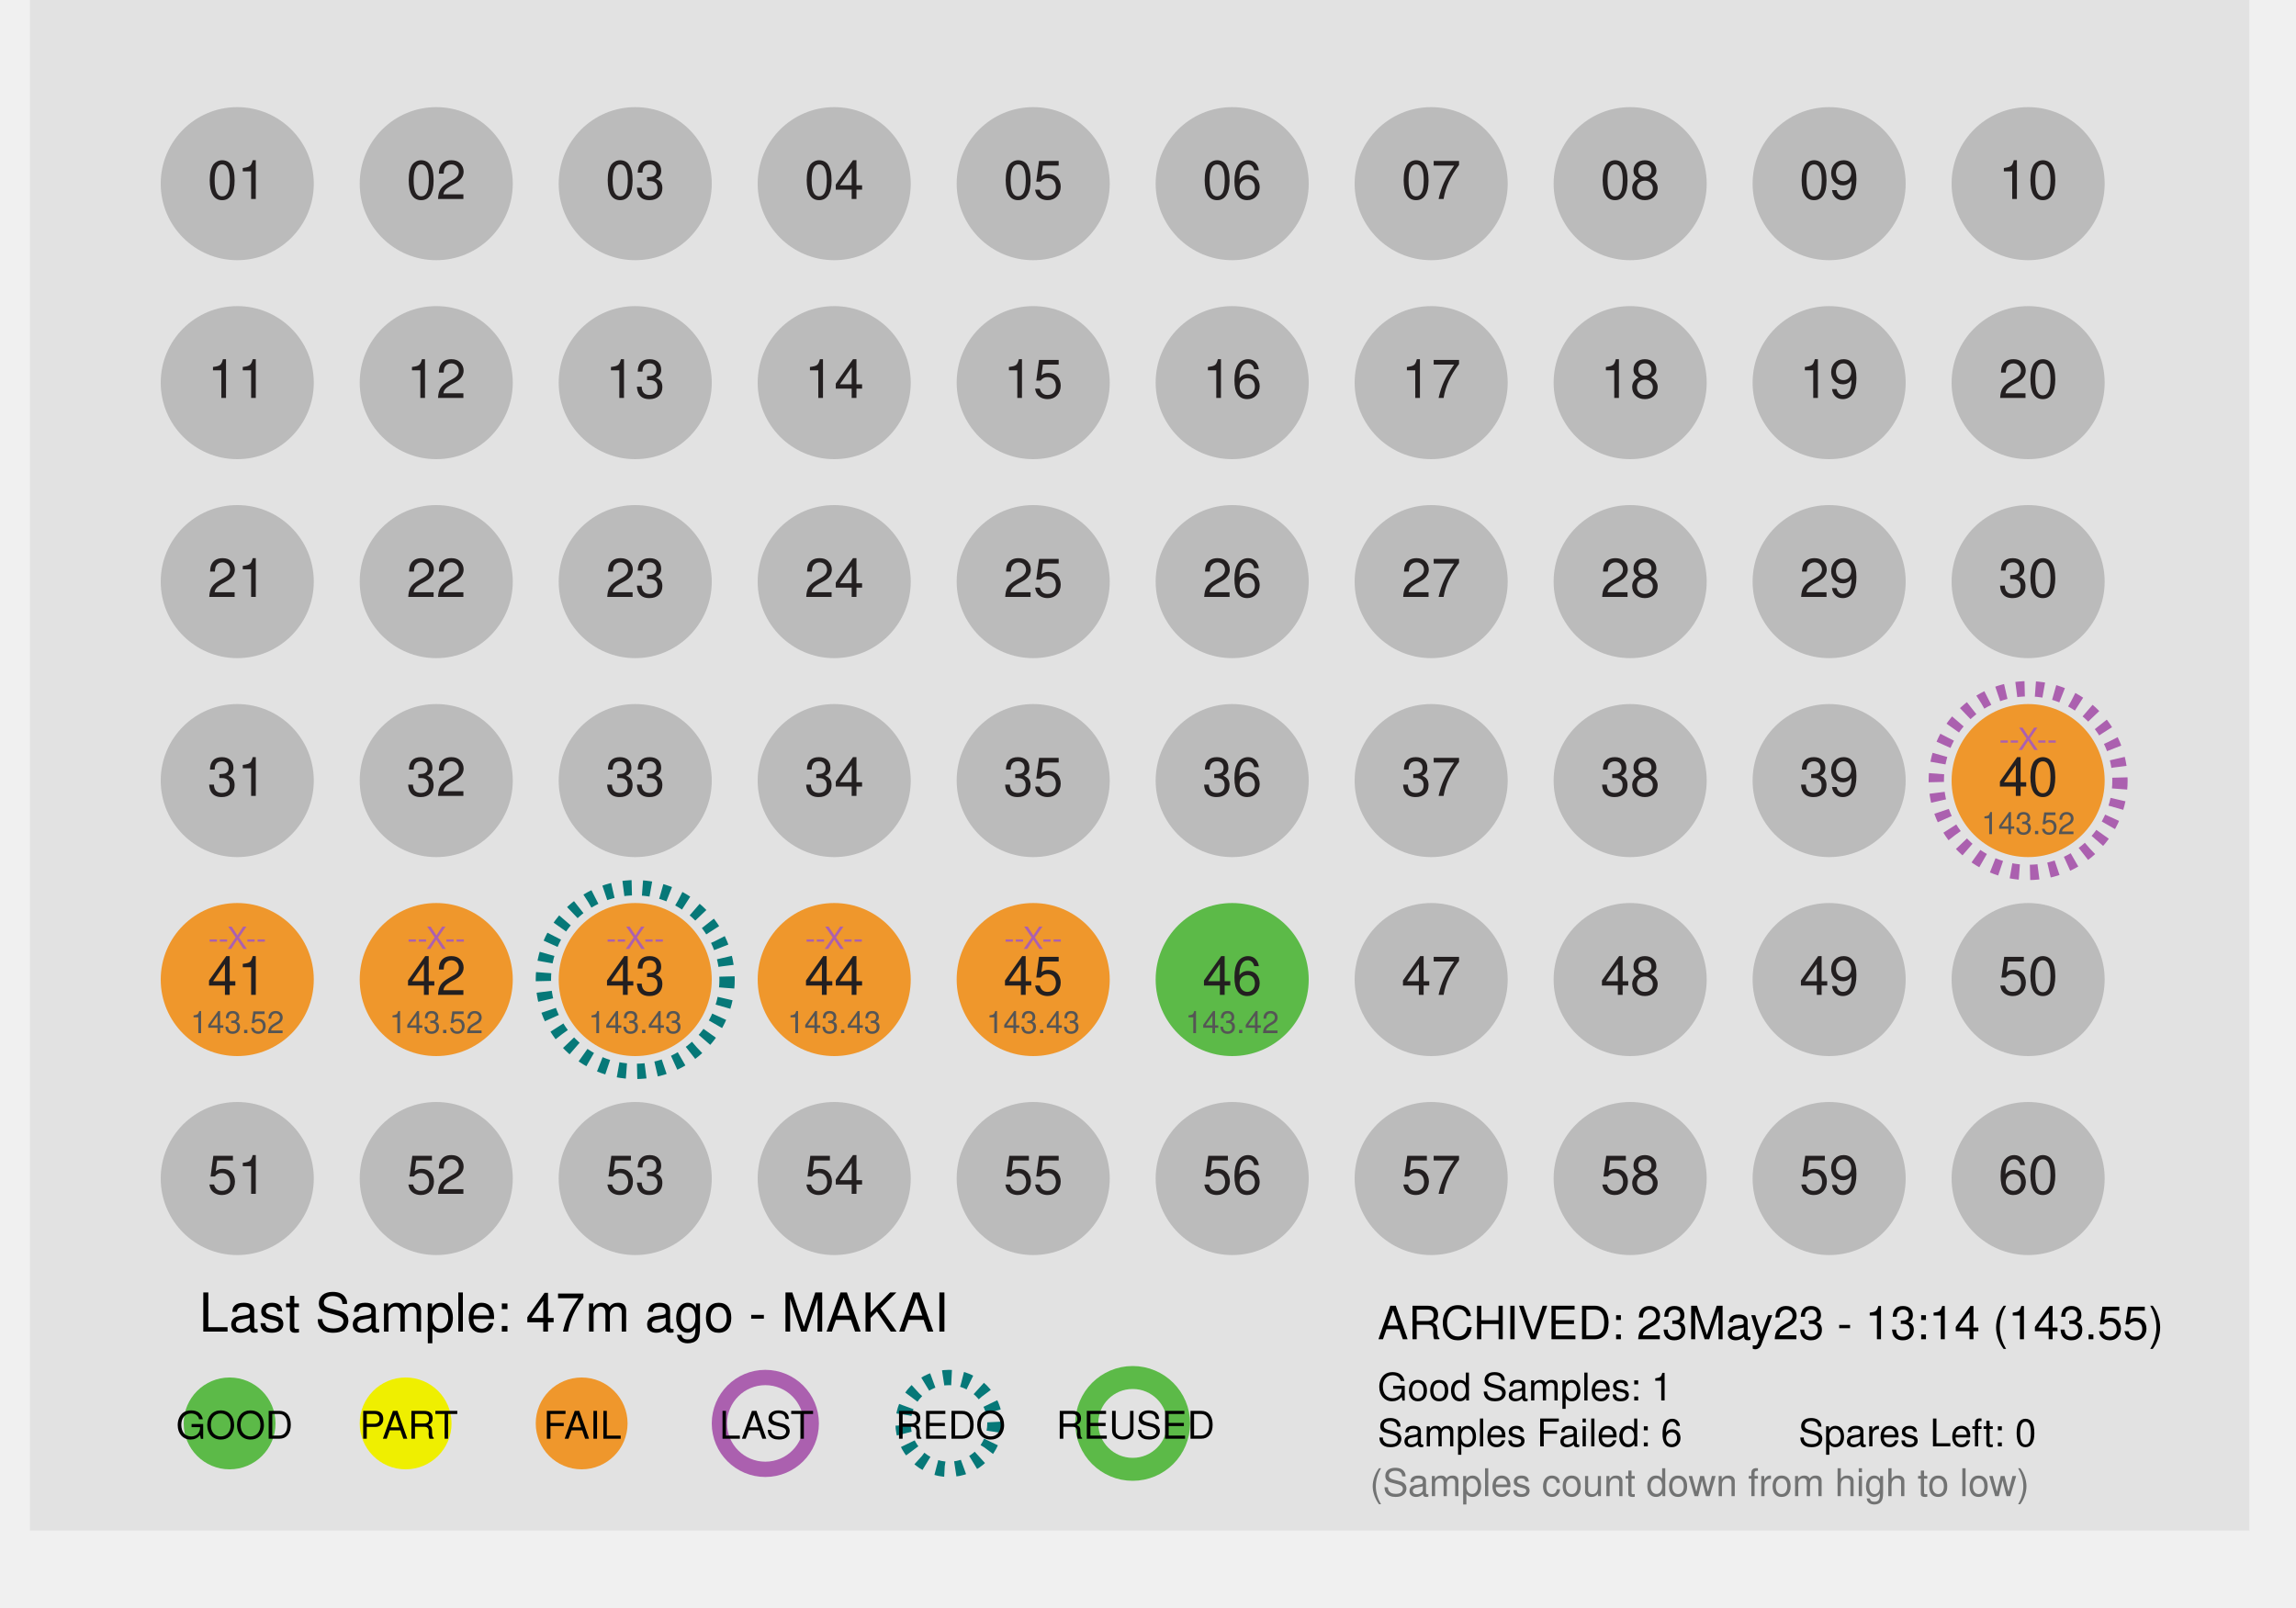
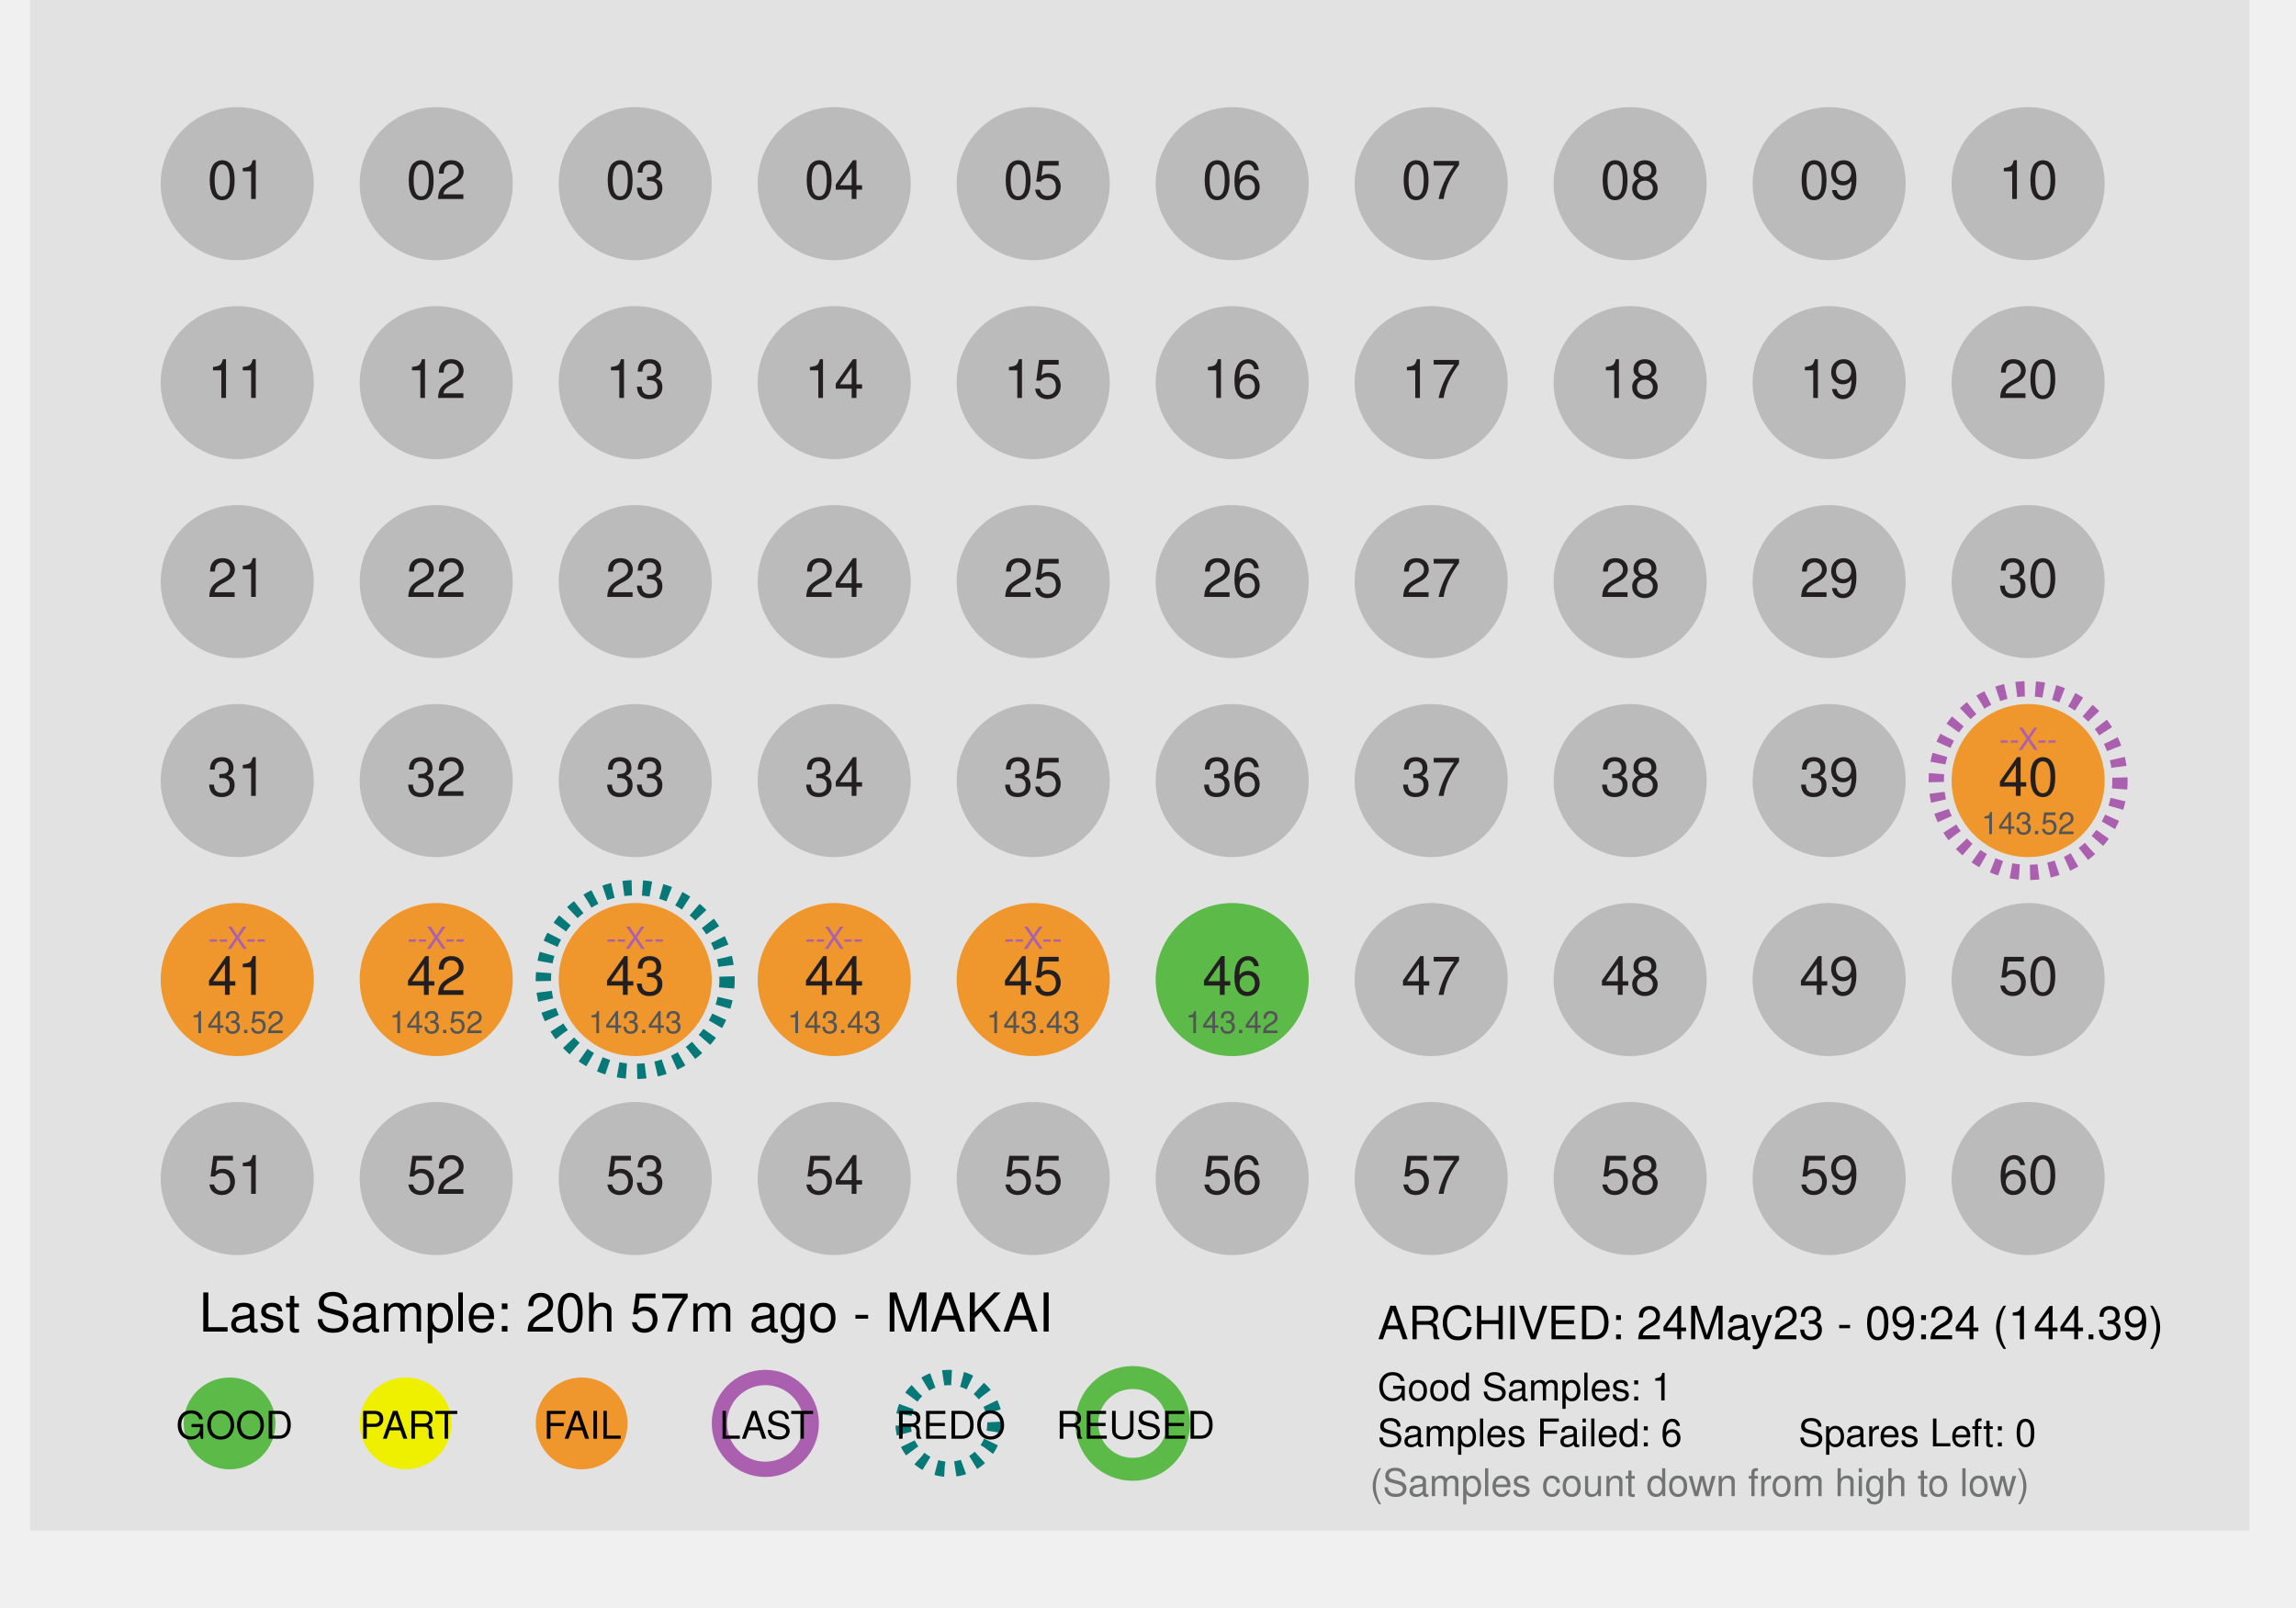
<svg xmlns="http://www.w3.org/2000/svg" id="Layer_1" data-name="Layer 1" x="0px" y="0px" viewBox="0 0 300 210" xml:space="preserve">
  <defs>
    <style>
 .st1 { fill: #dcddde; }
 .st2, .st3 { fill: #fff; }
 .st2 { stroke: #9b509f; }
 .st10, .st2, .st3 { stroke-miterlimit: 10; }
 .st10, .st2 { stroke-width: 2px; }
 .st3 { stroke: #231f20; }
 .st4 { fill: #ef972c; }
 .st5 { fill: #727373; }
 .st6 { fill: #5cba48; }
 .st7, .st8, .st9 { font-size: 7px; }
 .st7, .st8 { fill: #231f20; }
 .te5, .st7, .st9 { font-family: Helvetica; }
 .st8 { font-family: Helvetica-Bold, Helvetica; font-weight: 700; }
 .st9 { fill: #919396; }
 .st10 { fill: none; stroke: #fff; }

 .fill_gray { fill: #bbbbbb; }
 .fill_white { fill: #fff; }
 .stroke_purple { stroke: #ab60af; fill:none; stroke-width: 2px; }
 .stroke_black  { stroke: #000; fill:none; stroke-width: 2px; }
 .stroke_blue  { stroke: #067878; fill:none; stroke-width: 2px; stroke-dasharray:1.1 1.4;}
 .stroke_green  { stroke: #5cba48; fill:none; stroke-width: 3px;}
 .stroke_dash  { stroke-dasharray:1.1 1.4;}
 .stroke_2px { stroke-width: 2px; }
 .stroke_white { fill: none; stroke: #fff; }
 .stroke_none {stroke: none; fill:none};
 .stroke_darkGray { stroke: #231f20; fill: none; stroke-width: 2px;}
 .fill_orange { fill: #ef972c; }
 .fill_yellow { fill: #efef00; }
 .fill_lightgray { fill: #e2e2e2; }
 .thick_orange     { stroke-width:4px; fill:none; stroke: #ef972c; }
 .thick_yellow     { stroke-width:4px; fill:none; stroke: #f7ca0b; }
 .thick_gray       { stroke-width:4px; fill:none; stroke: #bbbbbb; }
 .thick_green      { stroke-width:4px; fill:none; stroke: #5cba48; }
 .fill_green { fill: #5cba48; }
 .font_size4 { font-size: 4px; }
 .font_size5 { font-size: 5px; }
 .font_size6 { font-size: 6px; }
 .font_size7 { font-size: 7px; }
 .font_size9 { font-size: 9px; }
 .fill_red {fill: #e24466; }
 .fill_purple {fill:#ab60af;}
 .fill_darkgray { fill: #555555; }
 .font_helv { font-family: Helvetica; }
 .font_helvBold { font-family: Helvetica-Bold, Helvetica; font-weight: 700; }
 .fill_lightergray { fill: #919396; }
    </style>
  </defs>
  <rect class="fill_lightgray" x="3.91" width="290" height="200" />
  <circle desc="c_big_01" class="stroke_none" cx="31" cy="24" r="12" />
  <circle desc="c_big_02" class="stroke_none" cx="57" cy="24" r="12" />
  <circle desc="c_big_03" class="stroke_none" cx="83" cy="24" r="12" />
  <circle desc="c_big_04" class="stroke_none" cx="109" cy="24" r="12" />
  <circle desc="c_big_05" class="stroke_none" cx="135" cy="24" r="12" />
  <circle desc="c_big_06" class="stroke_none" cx="161" cy="24" r="12" />
  <circle desc="c_big_07" class="stroke_none" cx="187" cy="24" r="12" />
  <circle desc="c_big_08" class="stroke_none" cx="213" cy="24" r="12" />
  <circle desc="c_big_09" class="stroke_none" cx="239" cy="24" r="12" />
  <circle desc="c_big_10" class="stroke_none" cx="265" cy="24" r="12" />
  <circle desc="c_big_11" class="stroke_none" cx="31" cy="50" r="12" />
  <circle desc="c_big_12" class="stroke_none" cx="57" cy="50" r="12" />
  <circle desc="c_big_13" class="stroke_none" cx="83" cy="50" r="12" />
  <circle desc="c_big_14" class="stroke_none" cx="109" cy="50" r="12" />
  <circle desc="c_big_15" class="stroke_none" cx="135" cy="50" r="12" />
  <circle desc="c_big_16" class="stroke_none" cx="161" cy="50" r="12" />
  <circle desc="c_big_17" class="stroke_none" cx="187" cy="50" r="12" />
  <circle desc="c_big_18" class="stroke_none" cx="213" cy="50" r="12" />
  <circle desc="c_big_19" class="stroke_none" cx="239" cy="50" r="12" />
  <circle desc="c_big_20" class="stroke_none" cx="265" cy="50" r="12" />
  <circle desc="c_big_21" class="stroke_none" cx="31" cy="76" r="12" />
  <circle desc="c_big_22" class="stroke_none" cx="57" cy="76" r="12" />
  <circle desc="c_big_23" class="stroke_none" cx="83" cy="76" r="12" />
  <circle desc="c_big_24" class="stroke_none" cx="109" cy="76" r="12" />
  <circle desc="c_big_25" class="stroke_none" cx="135" cy="76" r="12" />
  <circle desc="c_big_26" class="stroke_none" cx="161" cy="76" r="12" />
  <circle desc="c_big_27" class="stroke_none" cx="187" cy="76" r="12" />
  <circle desc="c_big_28" class="stroke_none" cx="213" cy="76" r="12" />
  <circle desc="c_big_29" class="stroke_none" cx="239" cy="76" r="12" />
  <circle desc="c_big_30" class="stroke_none" cx="265" cy="76" r="12" />
  <circle desc="c_big_31" class="stroke_none" cx="31" cy="102" r="12" />
  <circle desc="c_big_32" class="stroke_none" cx="57" cy="102" r="12" />
  <circle desc="c_big_33" class="stroke_none" cx="83" cy="102" r="12" />
  <circle desc="c_big_34" class="stroke_none" cx="109" cy="102" r="12" />
  <circle desc="c_big_35" class="stroke_none" cx="135" cy="102" r="12" />
  <circle desc="c_big_36" class="stroke_none" cx="161" cy="102" r="12" />
  <circle desc="c_big_37" class="stroke_none" cx="187" cy="102" r="12" />
  <circle desc="c_big_38" class="stroke_none" cx="213" cy="102" r="12" />
  <circle desc="c_big_39" class="stroke_none" cx="239" cy="102" r="12" />
  <circle desc="c_big_40" class="stroke_purple stroke_dash" cx="265" cy="102" r="12" />
  <circle desc="c_big_41" class="stroke_none" cx="31" cy="128" r="12" />
  <circle desc="c_big_42" class="stroke_none" cx="57" cy="128" r="12" />
  <circle desc="c_big_43" class="stroke_blue" cx="83" cy="128" r="12" />
  <circle desc="c_big_44" class="stroke_none" cx="109" cy="128" r="12" />
  <circle desc="c_big_45" class="stroke_none" cx="135" cy="128" r="12" />
  <circle desc="c_big_46" class="stroke_none" cx="161" cy="128" r="12" />
  <circle desc="c_big_47" class="stroke_none" cx="187" cy="128" r="12" />
  <circle desc="c_big_48" class="stroke_none" cx="213" cy="128" r="12" />
  <circle desc="c_big_49" class="stroke_none" cx="239" cy="128" r="12" />
  <circle desc="c_big_50" class="stroke_none" cx="265" cy="128" r="12" />
  <circle desc="c_big_51" class="stroke_none" cx="31" cy="154" r="12" />
  <circle desc="c_big_52" class="stroke_none" cx="57" cy="154" r="12" />
  <circle desc="c_big_53" class="stroke_none" cx="83" cy="154" r="12" />
  <circle desc="c_big_54" class="stroke_none" cx="109" cy="154" r="12" />
  <circle desc="c_big_55" class="stroke_none" cx="135" cy="154" r="12" />
  <circle desc="c_big_56" class="stroke_none" cx="161" cy="154" r="12" />
  <circle desc="c_big_57" class="stroke_none" cx="187" cy="154" r="12" />
  <circle desc="c_big_58" class="stroke_none" cx="213" cy="154" r="12" />
  <circle desc="c_big_59" class="stroke_none" cx="239" cy="154" r="12" />
  <circle desc="c_big_60" class="stroke_none" cx="265" cy="154" r="12" />
  <circle desc="c_small_01" class="fill_gray" cx="31" cy="24" r="10" />
  <circle desc="c_small_02" class="fill_gray" cx="57" cy="24" r="10" />
  <circle desc="c_small_03" class="fill_gray" cx="83" cy="24" r="10" />
  <circle desc="c_small_04" class="fill_gray" cx="109" cy="24" r="10" />
  <circle desc="c_small_05" class="fill_gray" cx="135" cy="24" r="10" />
  <circle desc="c_small_06" class="fill_gray" cx="161" cy="24" r="10" />
  <circle desc="c_small_07" class="fill_gray" cx="187" cy="24" r="10" />
  <circle desc="c_small_08" class="fill_gray" cx="213" cy="24" r="10" />
  <circle desc="c_small_09" class="fill_gray" cx="239" cy="24" r="10" />
  <circle desc="c_small_10" class="fill_gray" cx="265" cy="24" r="10" />
  <circle desc="c_small_11" class="fill_gray" cx="31" cy="50" r="10" />
  <circle desc="c_small_12" class="fill_gray" cx="57" cy="50" r="10" />
  <circle desc="c_small_13" class="fill_gray" cx="83" cy="50" r="10" />
  <circle desc="c_small_14" class="fill_gray" cx="109" cy="50" r="10" />
  <circle desc="c_small_15" class="fill_gray" cx="135" cy="50" r="10" />
  <circle desc="c_small_16" class="fill_gray" cx="161" cy="50" r="10" />
  <circle desc="c_small_17" class="fill_gray" cx="187" cy="50" r="10" />
  <circle desc="c_small_18" class="fill_gray" cx="213" cy="50" r="10" />
  <circle desc="c_small_19" class="fill_gray" cx="239" cy="50" r="10" />
  <circle desc="c_small_20" class="fill_gray" cx="265" cy="50" r="10" />
  <circle desc="c_small_21" class="fill_gray" cx="31" cy="76" r="10" />
  <circle desc="c_small_22" class="fill_gray" cx="57" cy="76" r="10" />
  <circle desc="c_small_23" class="fill_gray" cx="83" cy="76" r="10" />
  <circle desc="c_small_24" class="fill_gray" cx="109" cy="76" r="10" />
  <circle desc="c_small_25" class="fill_gray" cx="135" cy="76" r="10" />
  <circle desc="c_small_26" class="fill_gray" cx="161" cy="76" r="10" />
  <circle desc="c_small_27" class="fill_gray" cx="187" cy="76" r="10" />
  <circle desc="c_small_28" class="fill_gray" cx="213" cy="76" r="10" />
  <circle desc="c_small_29" class="fill_gray" cx="239" cy="76" r="10" />
  <circle desc="c_small_30" class="fill_gray" cx="265" cy="76" r="10" />
  <circle desc="c_small_31" class="fill_gray" cx="31" cy="102" r="10" />
  <circle desc="c_small_32" class="fill_gray" cx="57" cy="102" r="10" />
  <circle desc="c_small_33" class="fill_gray" cx="83" cy="102" r="10" />
  <circle desc="c_small_34" class="fill_gray" cx="109" cy="102" r="10" />
  <circle desc="c_small_35" class="fill_gray" cx="135" cy="102" r="10" />
  <circle desc="c_small_36" class="fill_gray" cx="161" cy="102" r="10" />
  <circle desc="c_small_37" class="fill_gray" cx="187" cy="102" r="10" />
  <circle desc="c_small_38" class="fill_gray" cx="213" cy="102" r="10" />
  <circle desc="c_small_39" class="fill_gray" cx="239" cy="102" r="10" />
  <circle desc="c_small_40" class="fill_orange" cx="265" cy="102" r="10" />
  <circle desc="c_small_41" class="fill_orange" cx="31" cy="128" r="10" />
  <circle desc="c_small_42" class="fill_orange" cx="57" cy="128" r="10" />
  <circle desc="c_small_43" class="fill_orange" cx="83" cy="128" r="10" />
  <circle desc="c_small_44" class="fill_orange" cx="109" cy="128" r="10" />
  <circle desc="c_small_45" class="fill_orange" cx="135" cy="128" r="10" />
  <circle desc="c_small_46" class="fill_green" cx="161" cy="128" r="10" />
  <circle desc="c_small_47" class="fill_gray" cx="187" cy="128" r="10" />
  <circle desc="c_small_48" class="fill_gray" cx="213" cy="128" r="10" />
  <circle desc="c_small_49" class="fill_gray" cx="239" cy="128" r="10" />
  <circle desc="c_small_50" class="fill_gray" cx="265" cy="128" r="10" />
  <circle desc="c_small_51" class="fill_gray" cx="31" cy="154" r="10" />
  <circle desc="c_small_52" class="fill_gray" cx="57" cy="154" r="10" />
  <circle desc="c_small_53" class="fill_gray" cx="83" cy="154" r="10" />
  <circle desc="c_small_54" class="fill_gray" cx="109" cy="154" r="10" />
  <circle desc="c_small_55" class="fill_gray" cx="135" cy="154" r="10" />
  <circle desc="c_small_56" class="fill_gray" cx="161" cy="154" r="10" />
  <circle desc="c_small_57" class="fill_gray" cx="187" cy="154" r="10" />
  <circle desc="c_small_58" class="fill_gray" cx="213" cy="154" r="10" />
  <circle desc="c_small_59" class="fill_gray" cx="239" cy="154" r="10" />
  <circle desc="c_small_60" class="fill_gray" cx="265" cy="154" r="10" />
  <text desc="t_label_01" class="st7" text-anchor="middle" transform="translate(31 26)">01</text>
  <text desc="t_label_02" class="st7" text-anchor="middle" transform="translate(57 26)">02</text>
  <text desc="t_label_03" class="st7" text-anchor="middle" transform="translate(83 26)">03</text>
  <text desc="t_label_04" class="st7" text-anchor="middle" transform="translate(109 26)">04</text>
  <text desc="t_label_05" class="st7" text-anchor="middle" transform="translate(135 26)">05</text>
  <text desc="t_label_06" class="st7" text-anchor="middle" transform="translate(161 26)">06</text>
  <text desc="t_label_07" class="st7" text-anchor="middle" transform="translate(187 26)">07</text>
  <text desc="t_label_08" class="st7" text-anchor="middle" transform="translate(213 26)">08</text>
  <text desc="t_label_09" class="st7" text-anchor="middle" transform="translate(239 26)">09</text>
  <text desc="t_label_10" class="st7" text-anchor="middle" transform="translate(265 26)">10</text>
  <text desc="t_label_11" class="st7" text-anchor="middle" transform="translate(31 52)">11</text>
  <text desc="t_label_12" class="st7" text-anchor="middle" transform="translate(57 52)">12</text>
  <text desc="t_label_13" class="st7" text-anchor="middle" transform="translate(83 52)">13</text>
  <text desc="t_label_14" class="st7" text-anchor="middle" transform="translate(109 52)">14</text>
  <text desc="t_label_15" class="st7" text-anchor="middle" transform="translate(135 52)">15</text>
  <text desc="t_label_16" class="st7" text-anchor="middle" transform="translate(161 52)">16</text>
  <text desc="t_label_17" class="st7" text-anchor="middle" transform="translate(187 52)">17</text>
  <text desc="t_label_18" class="st7" text-anchor="middle" transform="translate(213 52)">18</text>
  <text desc="t_label_19" class="st7" text-anchor="middle" transform="translate(239 52)">19</text>
  <text desc="t_label_20" class="st7" text-anchor="middle" transform="translate(265 52)">20</text>
  <text desc="t_label_21" class="st7" text-anchor="middle" transform="translate(31 78)">21</text>
  <text desc="t_label_22" class="st7" text-anchor="middle" transform="translate(57 78)">22</text>
  <text desc="t_label_23" class="st7" text-anchor="middle" transform="translate(83 78)">23</text>
  <text desc="t_label_24" class="st7" text-anchor="middle" transform="translate(109 78)">24</text>
  <text desc="t_label_25" class="st7" text-anchor="middle" transform="translate(135 78)">25</text>
  <text desc="t_label_26" class="st7" text-anchor="middle" transform="translate(161 78)">26</text>
  <text desc="t_label_27" class="st7" text-anchor="middle" transform="translate(187 78)">27</text>
  <text desc="t_label_28" class="st7" text-anchor="middle" transform="translate(213 78)">28</text>
  <text desc="t_label_29" class="st7" text-anchor="middle" transform="translate(239 78)">29</text>
  <text desc="t_label_30" class="st7" text-anchor="middle" transform="translate(265 78)">30</text>
  <text desc="t_label_31" class="st7" text-anchor="middle" transform="translate(31 104)">31</text>
  <text desc="t_label_32" class="st7" text-anchor="middle" transform="translate(57 104)">32</text>
  <text desc="t_label_33" class="st7" text-anchor="middle" transform="translate(83 104)">33</text>
  <text desc="t_label_34" class="st7" text-anchor="middle" transform="translate(109 104)">34</text>
  <text desc="t_label_35" class="st7" text-anchor="middle" transform="translate(135 104)">35</text>
  <text desc="t_label_36" class="st7" text-anchor="middle" transform="translate(161 104)">36</text>
  <text desc="t_label_37" class="st7" text-anchor="middle" transform="translate(187 104)">37</text>
  <text desc="t_label_38" class="st7" text-anchor="middle" transform="translate(213 104)">38</text>
  <text desc="t_label_39" class="st7" text-anchor="middle" transform="translate(239 104)">39</text>
  <text desc="t_label_40" class="st7" text-anchor="middle" transform="translate(265 104)">40</text>
  <text desc="t_label_41" class="st7" text-anchor="middle" transform="translate(31 130)">41</text>
  <text desc="t_label_42" class="st7" text-anchor="middle" transform="translate(57 130)">42</text>
  <text desc="t_label_43" class="st7" text-anchor="middle" transform="translate(83 130)">43</text>
  <text desc="t_label_44" class="st7" text-anchor="middle" transform="translate(109 130)">44</text>
  <text desc="t_label_45" class="st7" text-anchor="middle" transform="translate(135 130)">45</text>
  <text desc="t_label_46" class="st7" text-anchor="middle" transform="translate(161 130)">46</text>
  <text desc="t_label_47" class="st7" text-anchor="middle" transform="translate(187 130)">47</text>
  <text desc="t_label_48" class="st7" text-anchor="middle" transform="translate(213 130)">48</text>
  <text desc="t_label_49" class="st7" text-anchor="middle" transform="translate(239 130)">49</text>
  <text desc="t_label_50" class="st7" text-anchor="middle" transform="translate(265 130)">50</text>
  <text desc="t_label_51" class="st7" text-anchor="middle" transform="translate(31 156)">51</text>
  <text desc="t_label_52" class="st7" text-anchor="middle" transform="translate(57 156)">52</text>
  <text desc="t_label_53" class="st7" text-anchor="middle" transform="translate(83 156)">53</text>
  <text desc="t_label_54" class="st7" text-anchor="middle" transform="translate(109 156)">54</text>
  <text desc="t_label_55" class="st7" text-anchor="middle" transform="translate(135 156)">55</text>
  <text desc="t_label_56" class="st7" text-anchor="middle" transform="translate(161 156)">56</text>
  <text desc="t_label_57" class="st7" text-anchor="middle" transform="translate(187 156)">57</text>
  <text desc="t_label_58" class="st7" text-anchor="middle" transform="translate(213 156)">58</text>
  <text desc="t_label_59" class="st7" text-anchor="middle" transform="translate(239 156)">59</text>
  <text desc="t_label_60" class="st7" text-anchor="middle" transform="translate(265 156)">60</text>
  <text desc="pct_label_01" text-anchor="middle" class="te5 font_size4 fill_purple" transform="translate(31 20)" />
  <text desc="pct_label_02" text-anchor="middle" class="te5 font_size4 fill_purple" transform="translate(57 20)" />
  <text desc="pct_label_03" text-anchor="middle" class="te5 font_size4 fill_purple" transform="translate(83 20)" />
  <text desc="pct_label_04" text-anchor="middle" class="te5 font_size4 fill_purple" transform="translate(109 20)" />
  <text desc="pct_label_05" text-anchor="middle" class="te5 font_size4 fill_purple" transform="translate(135 20)" />
  <text desc="pct_label_06" text-anchor="middle" class="te5 font_size4 fill_purple" transform="translate(161 20)" />
  <text desc="pct_label_07" text-anchor="middle" class="te5 font_size4 fill_purple" transform="translate(187 20)" />
  <text desc="pct_label_08" text-anchor="middle" class="te5 font_size4 fill_purple" transform="translate(213 20)" />
  <text desc="pct_label_09" text-anchor="middle" class="te5 font_size4 fill_purple" transform="translate(239 20)" />
  <text desc="pct_label_10" text-anchor="middle" class="te5 font_size4 fill_purple" transform="translate(265 20)" />
  <text desc="pct_label_11" text-anchor="middle" class="te5 font_size4 fill_purple" transform="translate(31 46)" />
  <text desc="pct_label_12" text-anchor="middle" class="te5 font_size4 fill_purple" transform="translate(57 46)" />
  <text desc="pct_label_13" text-anchor="middle" class="te5 font_size4 fill_purple" transform="translate(83 46)" />
  <text desc="pct_label_14" text-anchor="middle" class="te5 font_size4 fill_purple" transform="translate(109 46)" />
  <text desc="pct_label_15" text-anchor="middle" class="te5 font_size4 fill_purple" transform="translate(135 46)" />
  <text desc="pct_label_16" text-anchor="middle" class="te5 font_size4 fill_purple" transform="translate(161 46)" />
  <text desc="pct_label_17" text-anchor="middle" class="te5 font_size4 fill_purple" transform="translate(187 46)" />
  <text desc="pct_label_18" text-anchor="middle" class="te5 font_size4 fill_purple" transform="translate(213 46)" />
  <text desc="pct_label_19" text-anchor="middle" class="te5 font_size4 fill_purple" transform="translate(239 46)" />
  <text desc="pct_label_20" text-anchor="middle" class="te5 font_size4 fill_purple" transform="translate(265 46)" />
  <text desc="pct_label_21" text-anchor="middle" class="te5 font_size4 fill_purple" transform="translate(31 72)" />
  <text desc="pct_label_22" text-anchor="middle" class="te5 font_size4 fill_purple" transform="translate(57 72)" />
  <text desc="pct_label_23" text-anchor="middle" class="te5 font_size4 fill_purple" transform="translate(83 72)" />
  <text desc="pct_label_24" text-anchor="middle" class="te5 font_size4 fill_purple" transform="translate(109 72)" />
  <text desc="pct_label_25" text-anchor="middle" class="te5 font_size4 fill_purple" transform="translate(135 72)" />
  <text desc="pct_label_26" text-anchor="middle" class="te5 font_size4 fill_purple" transform="translate(161 72)" />
  <text desc="pct_label_27" text-anchor="middle" class="te5 font_size4 fill_purple" transform="translate(187 72)" />
  <text desc="pct_label_28" text-anchor="middle" class="te5 font_size4 fill_purple" transform="translate(213 72)" />
  <text desc="pct_label_29" text-anchor="middle" class="te5 font_size4 fill_purple" transform="translate(239 72)" />
  <text desc="pct_label_30" text-anchor="middle" class="te5 font_size4 fill_purple" transform="translate(265 72)" />
  <text desc="pct_label_31" text-anchor="middle" class="te5 font_size4 fill_purple" transform="translate(31 98)" />
  <text desc="pct_label_32" text-anchor="middle" class="te5 font_size4 fill_purple" transform="translate(57 98)" />
  <text desc="pct_label_33" text-anchor="middle" class="te5 font_size4 fill_purple" transform="translate(83 98)" />
  <text desc="pct_label_34" text-anchor="middle" class="te5 font_size4 fill_purple" transform="translate(109 98)" />
  <text desc="pct_label_35" text-anchor="middle" class="te5 font_size4 fill_purple" transform="translate(135 98)" />
  <text desc="pct_label_36" text-anchor="middle" class="te5 font_size4 fill_purple" transform="translate(161 98)" />
  <text desc="pct_label_37" text-anchor="middle" class="te5 font_size4 fill_purple" transform="translate(187 98)" />
  <text desc="pct_label_38" text-anchor="middle" class="te5 font_size4 fill_purple" transform="translate(213 98)" />
  <text desc="pct_label_39" text-anchor="middle" class="te5 font_size4 fill_purple" transform="translate(239 98)" />
  <text desc="pct_label_40" text-anchor="middle" class="te5 font_size4 fill_purple" transform="translate(265 98)">--X--</text>
  <text desc="pct_label_41" text-anchor="middle" class="te5 font_size4 fill_purple" transform="translate(31 124)">--X--</text>
  <text desc="pct_label_42" text-anchor="middle" class="te5 font_size4 fill_purple" transform="translate(57 124)">--X--</text>
  <text desc="pct_label_43" text-anchor="middle" class="te5 font_size4 fill_purple" transform="translate(83 124)">--X--</text>
  <text desc="pct_label_44" text-anchor="middle" class="te5 font_size4 fill_purple" transform="translate(109 124)">--X--</text>
  <text desc="pct_label_45" text-anchor="middle" class="te5 font_size4 fill_purple" transform="translate(135 124)">--X--</text>
  <text desc="pct_label_46" text-anchor="middle" class="te5 font_size4 fill_purple" transform="translate(161 124)" />
  <text desc="pct_label_47" text-anchor="middle" class="te5 font_size4 fill_purple" transform="translate(187 124)" />
  <text desc="pct_label_48" text-anchor="middle" class="te5 font_size4 fill_purple" transform="translate(213 124)" />
  <text desc="pct_label_49" text-anchor="middle" class="te5 font_size4 fill_purple" transform="translate(239 124)" />
  <text desc="pct_label_50" text-anchor="middle" class="te5 font_size4 fill_purple" transform="translate(265 124)" />
  <text desc="pct_label_51" text-anchor="middle" class="te5 font_size4 fill_purple" transform="translate(31 150)" />
  <text desc="pct_label_52" text-anchor="middle" class="te5 font_size4 fill_purple" transform="translate(57 150)" />
  <text desc="pct_label_53" text-anchor="middle" class="te5 font_size4 fill_purple" transform="translate(83 150)" />
  <text desc="pct_label_54" text-anchor="middle" class="te5 font_size4 fill_purple" transform="translate(109 150)" />
  <text desc="pct_label_55" text-anchor="middle" class="te5 font_size4 fill_purple" transform="translate(135 150)" />
  <text desc="pct_label_56" text-anchor="middle" class="te5 font_size4 fill_purple" transform="translate(161 150)" />
  <text desc="pct_label_57" text-anchor="middle" class="te5 font_size4 fill_purple" transform="translate(187 150)" />
  <text desc="pct_label_58" text-anchor="middle" class="te5 font_size4 fill_purple" transform="translate(213 150)" />
  <text desc="pct_label_59" text-anchor="middle" class="te5 font_size4 fill_purple" transform="translate(239 150)" />
  <text desc="pct_label_60" text-anchor="middle" class="te5 font_size4 fill_purple" transform="translate(265 150)" />
  <text desc="time_label_01" text-anchor="middle" class="te5 font_size4 fill_darkgray" transform="translate(31 31)" />
  <text desc="time_label_02" text-anchor="middle" class="te5 font_size4 fill_darkgray" transform="translate(57 31)" />
  <text desc="time_label_03" text-anchor="middle" class="te5 font_size4 fill_darkgray" transform="translate(83 31)" />
  <text desc="time_label_04" text-anchor="middle" class="te5 font_size4 fill_darkgray" transform="translate(109 31)" />
  <text desc="time_label_05" text-anchor="middle" class="te5 font_size4 fill_darkgray" transform="translate(135 31)" />
  <text desc="time_label_06" text-anchor="middle" class="te5 font_size4 fill_darkgray" transform="translate(161 31)" />
  <text desc="time_label_07" text-anchor="middle" class="te5 font_size4 fill_darkgray" transform="translate(187 31)" />
  <text desc="time_label_08" text-anchor="middle" class="te5 font_size4 fill_darkgray" transform="translate(213 31)" />
  <text desc="time_label_09" text-anchor="middle" class="te5 font_size4 fill_darkgray" transform="translate(239 31)" />
  <text desc="time_label_10" text-anchor="middle" class="te5 font_size4 fill_darkgray" transform="translate(265 31)" />
  <text desc="time_label_11" text-anchor="middle" class="te5 font_size4 fill_darkgray" transform="translate(31 57)" />
  <text desc="time_label_12" text-anchor="middle" class="te5 font_size4 fill_darkgray" transform="translate(57 57)" />
  <text desc="time_label_13" text-anchor="middle" class="te5 font_size4 fill_darkgray" transform="translate(83 57)" />
  <text desc="time_label_14" text-anchor="middle" class="te5 font_size4 fill_darkgray" transform="translate(109 57)" />
  <text desc="time_label_15" text-anchor="middle" class="te5 font_size4 fill_darkgray" transform="translate(135 57)" />
  <text desc="time_label_16" text-anchor="middle" class="te5 font_size4 fill_darkgray" transform="translate(161 57)" />
  <text desc="time_label_17" text-anchor="middle" class="te5 font_size4 fill_darkgray" transform="translate(187 57)" />
  <text desc="time_label_18" text-anchor="middle" class="te5 font_size4 fill_darkgray" transform="translate(213 57)" />
  <text desc="time_label_19" text-anchor="middle" class="te5 font_size4 fill_darkgray" transform="translate(239 57)" />
  <text desc="time_label_20" text-anchor="middle" class="te5 font_size4 fill_darkgray" transform="translate(265 57)" />
  <text desc="time_label_21" text-anchor="middle" class="te5 font_size4 fill_darkgray" transform="translate(31 83)" />
  <text desc="time_label_22" text-anchor="middle" class="te5 font_size4 fill_darkgray" transform="translate(57 83)" />
  <text desc="time_label_23" text-anchor="middle" class="te5 font_size4 fill_darkgray" transform="translate(83 83)" />
  <text desc="time_label_24" text-anchor="middle" class="te5 font_size4 fill_darkgray" transform="translate(109 83)" />
  <text desc="time_label_25" text-anchor="middle" class="te5 font_size4 fill_darkgray" transform="translate(135 83)" />
  <text desc="time_label_26" text-anchor="middle" class="te5 font_size4 fill_darkgray" transform="translate(161 83)" />
  <text desc="time_label_27" text-anchor="middle" class="te5 font_size4 fill_darkgray" transform="translate(187 83)" />
  <text desc="time_label_28" text-anchor="middle" class="te5 font_size4 fill_darkgray" transform="translate(213 83)" />
  <text desc="time_label_29" text-anchor="middle" class="te5 font_size4 fill_darkgray" transform="translate(239 83)" />
  <text desc="time_label_30" text-anchor="middle" class="te5 font_size4 fill_darkgray" transform="translate(265 83)" />
  <text desc="time_label_31" text-anchor="middle" class="te5 font_size4 fill_darkgray" transform="translate(31 109)" />
  <text desc="time_label_32" text-anchor="middle" class="te5 font_size4 fill_darkgray" transform="translate(57 109)" />
  <text desc="time_label_33" text-anchor="middle" class="te5 font_size4 fill_darkgray" transform="translate(83 109)" />
  <text desc="time_label_34" text-anchor="middle" class="te5 font_size4 fill_darkgray" transform="translate(109 109)" />
  <text desc="time_label_35" text-anchor="middle" class="te5 font_size4 fill_darkgray" transform="translate(135 109)" />
  <text desc="time_label_36" text-anchor="middle" class="te5 font_size4 fill_darkgray" transform="translate(161 109)" />
  <text desc="time_label_37" text-anchor="middle" class="te5 font_size4 fill_darkgray" transform="translate(187 109)" />
  <text desc="time_label_38" text-anchor="middle" class="te5 font_size4 fill_darkgray" transform="translate(213 109)" />
  <text desc="time_label_39" text-anchor="middle" class="te5 font_size4 fill_darkgray" transform="translate(239 109)" />
  <text desc="time_label_40" text-anchor="middle" class="te5 font_size4 fill_darkgray" transform="translate(265 109)">143.52</text>
  <text desc="time_label_41" text-anchor="middle" class="te5 font_size4 fill_darkgray" transform="translate(31 135)">143.52</text>
  <text desc="time_label_42" text-anchor="middle" class="te5 font_size4 fill_darkgray" transform="translate(57 135)">143.52</text>
  <text desc="time_label_43" text-anchor="middle" class="te5 font_size4 fill_darkgray" transform="translate(83 135)">143.43</text>
  <text desc="time_label_44" text-anchor="middle" class="te5 font_size4 fill_darkgray" transform="translate(109 135)">143.43</text>
  <text desc="time_label_45" text-anchor="middle" class="te5 font_size4 fill_darkgray" transform="translate(135 135)">143.43</text>
  <text desc="time_label_46" text-anchor="middle" class="te5 font_size4 fill_darkgray" transform="translate(161 135)">143.42</text>
  <text desc="time_label_47" text-anchor="middle" class="te5 font_size4 fill_darkgray" transform="translate(187 135)" />
  <text desc="time_label_48" text-anchor="middle" class="te5 font_size4 fill_darkgray" transform="translate(213 135)" />
  <text desc="time_label_49" text-anchor="middle" class="te5 font_size4 fill_darkgray" transform="translate(239 135)" />
  <text desc="time_label_50" text-anchor="middle" class="te5 font_size4 fill_darkgray" transform="translate(265 135)" />
  <text desc="time_label_51" text-anchor="middle" class="te5 font_size4 fill_darkgray" transform="translate(31 161)" />
  <text desc="time_label_52" text-anchor="middle" class="te5 font_size4 fill_darkgray" transform="translate(57 161)" />
  <text desc="time_label_53" text-anchor="middle" class="te5 font_size4 fill_darkgray" transform="translate(83 161)" />
  <text desc="time_label_54" text-anchor="middle" class="te5 font_size4 fill_darkgray" transform="translate(109 161)" />
  <text desc="time_label_55" text-anchor="middle" class="te5 font_size4 fill_darkgray" transform="translate(135 161)" />
  <text desc="time_label_56" text-anchor="middle" class="te5 font_size4 fill_darkgray" transform="translate(161 161)" />
  <text desc="time_label_57" text-anchor="middle" class="te5 font_size4 fill_darkgray" transform="translate(187 161)" />
  <text desc="time_label_58" text-anchor="middle" class="te5 font_size4 fill_darkgray" transform="translate(213 161)" />
  <text desc="time_label_59" text-anchor="middle" class="te5 font_size4 fill_darkgray" transform="translate(239 161)" />
  <text desc="time_label_60" text-anchor="middle" class="te5 font_size4 fill_darkgray" transform="translate(265 161)" />
-   <text class="font_helv font_size7" transform="translate(26 174)">Last Sample: 47m ago - MAKAI</text>
-   <text class="font_helv font_size6" transform="translate(180 175)">ARCHIVED: 23May23 - 13:14 (143.55)</text>
+   <text class="font_helv font_size7" transform="translate(26 174)">Last Sample: 20h 57m ago - MAKAI</text>
+   <text class="font_helv font_size6" transform="translate(180 175)">ARCHIVED: 24May23 - 09:24 (144.39)</text>
  <text class="te5 font_size5" transform="translate(180 183)">Good Samples: 1 </text>
  <text class="te5 font_size5" transform="translate(180 189)">Samples Failed: 6</text>
  <text class="te5 font_size5" transform="translate(235 189)">Spares Left: 0</text>
  <text class="te5 st5 font_size5" transform="translate(179 195.5)">(Samples count down from high to low)</text>
  <circle class="fill_green" cx="30" cy="186" r="6" />
  <text class="te5 font_size5" transform="translate(23.0 188)">GOOD</text>
  <circle class="fill_yellow" cx="53" cy="186" r="6" />
  <text class="te5 font_size5" transform="translate(47.0 188)">PART</text>
  <circle class="fill_orange" cx="76" cy="186" r="6" />
  <text class="te5 font_size5" transform="translate(71.0 188)">FAIL</text>
  <circle class="stroke_purple" cx="100" cy="186" r="6" />
  <text class="te5 font_size5" transform="translate(94.0 188)">LAST</text>
  <circle class="stroke_blue stroke_dash" cx="124" cy="186" r="6" />
  <text class="te5 font_size5" transform="translate(117.0 188)">REDO</text>
  <circle class="stroke_green" cx="148" cy="186" r="6" />
  <text class="te5 font_size5" transform="translate(138.0 188)">REUSED</text>
</svg>
